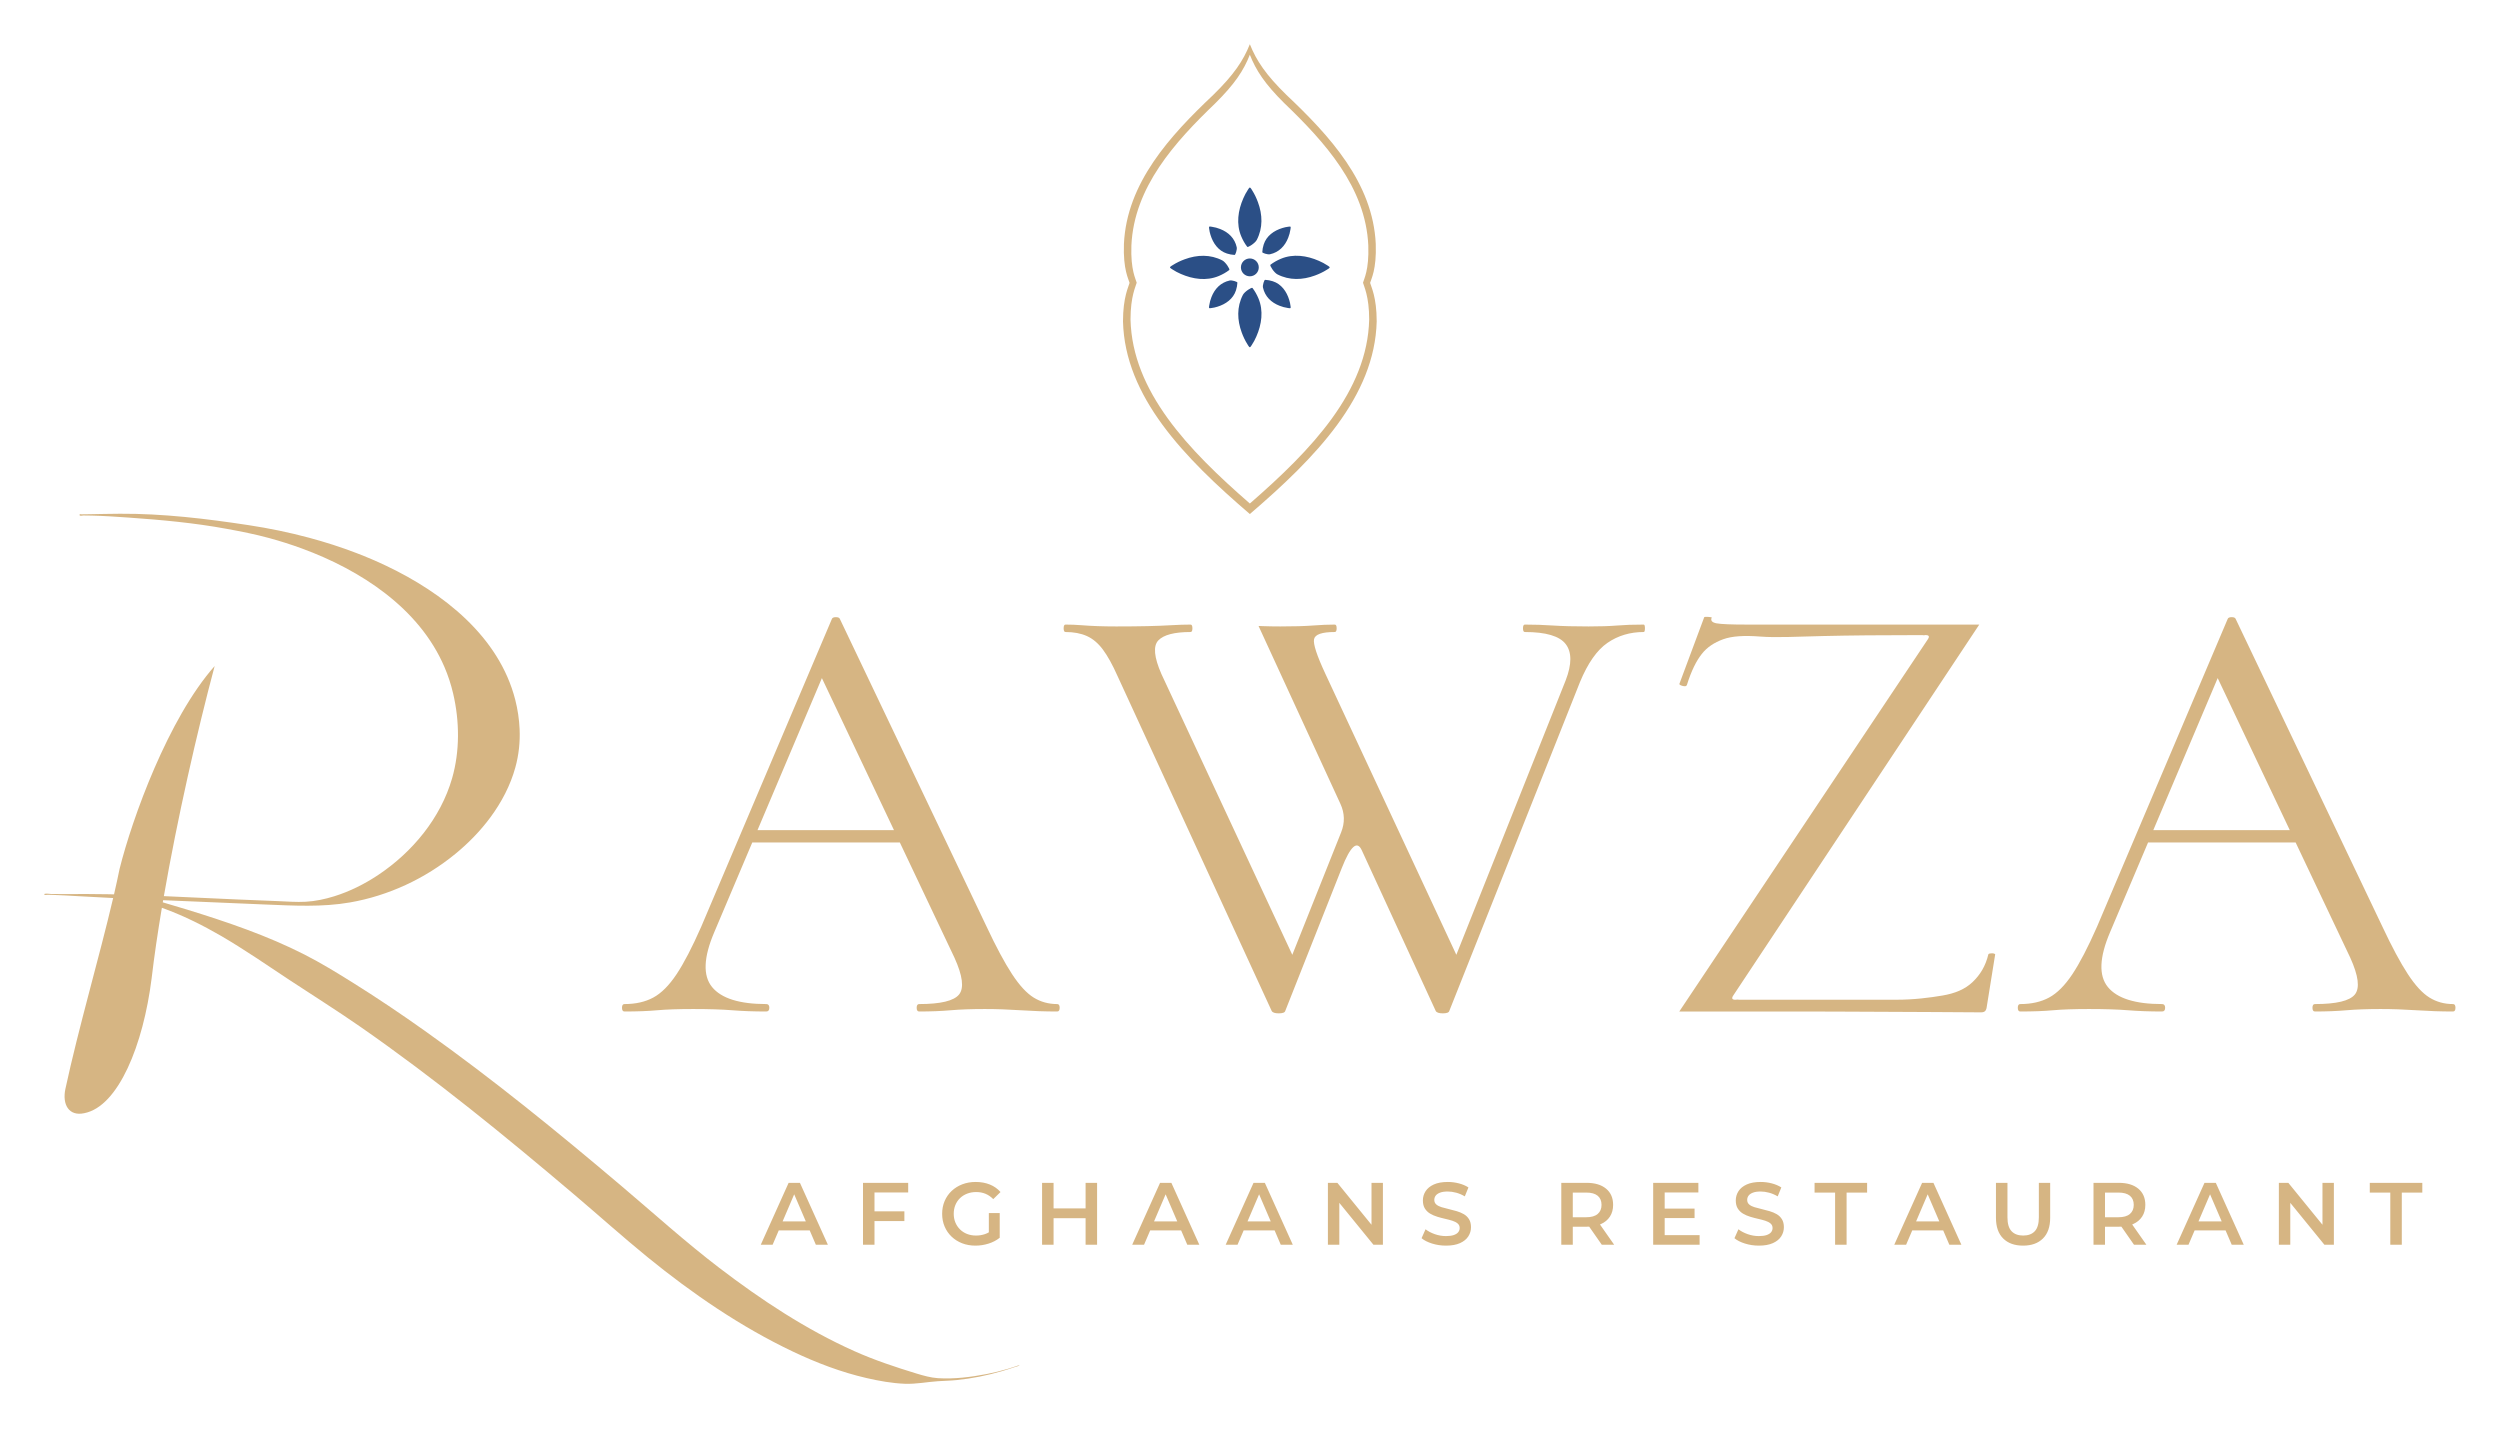
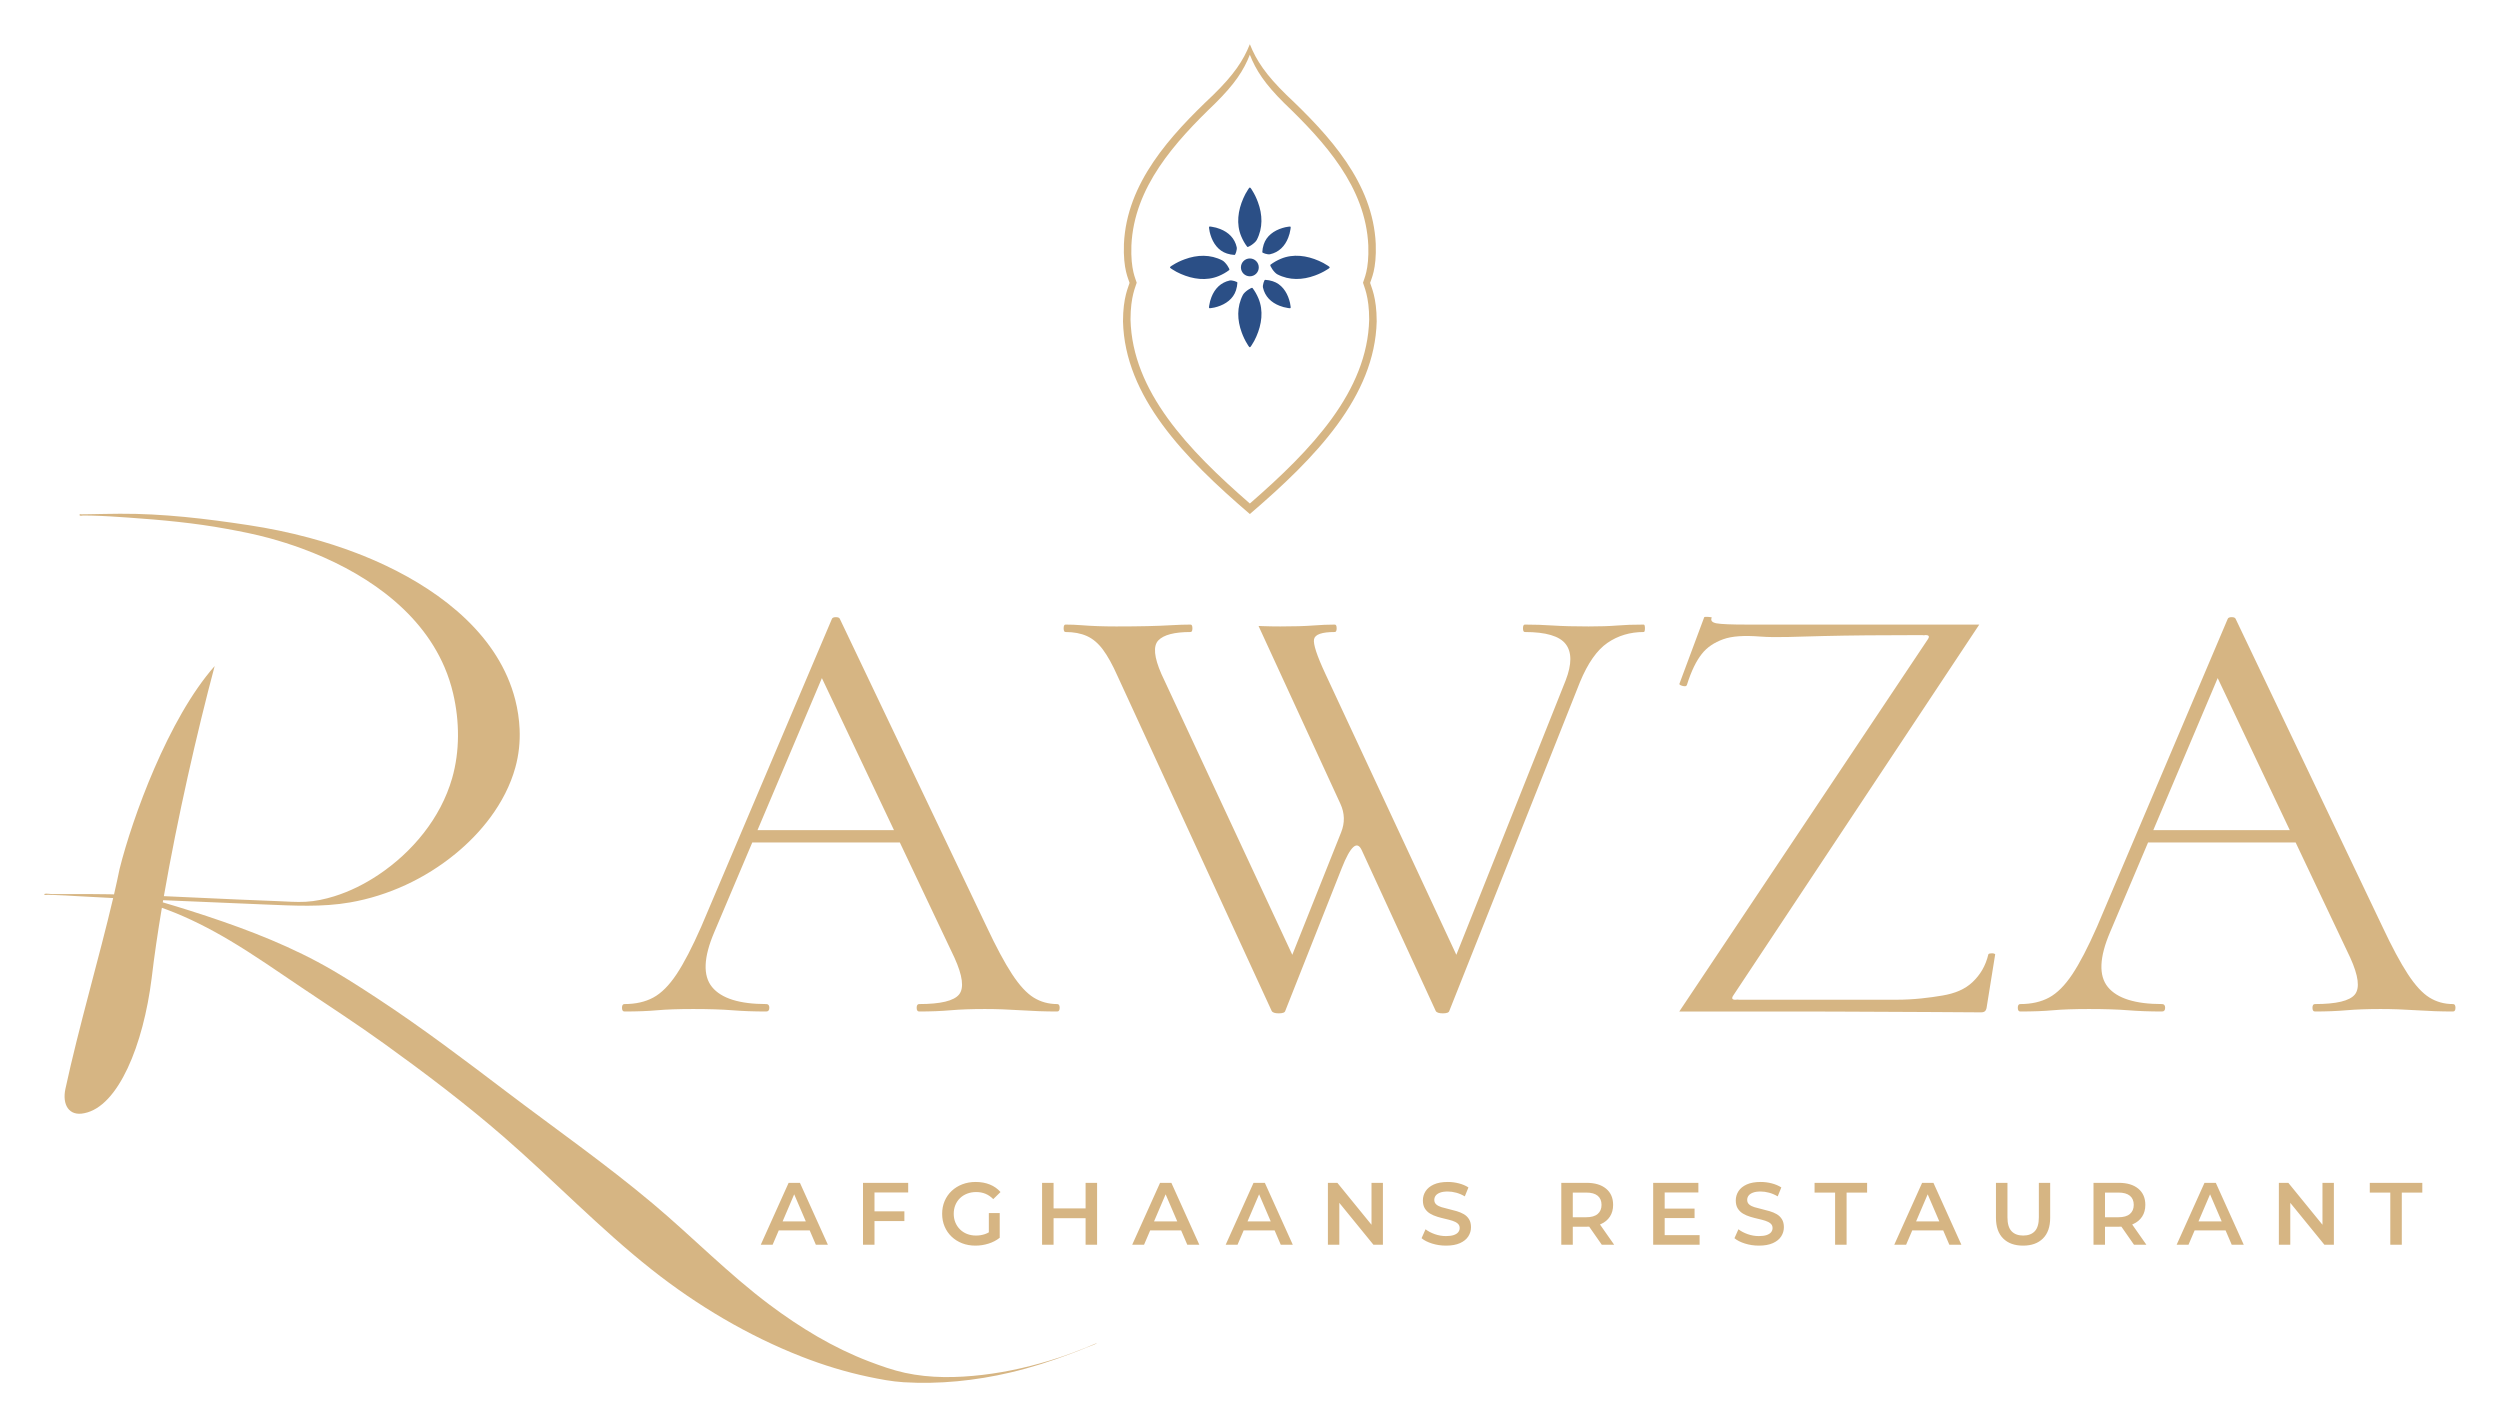
- <svg xmlns="http://www.w3.org/2000/svg" version="1.1" viewBox="0 0 4523 2584" width="1130.75px" height="646px">
+ <svg xmlns="http://www.w3.org/2000/svg" version="1.1" viewBox="0 0 4523 2582" width="1130.75px" height="645.5px">
  <g id="SYMBOL">
    <path id="FRAME" fill="#D6B583" fill-rule="nonzero" d="M2261.22,80c11.9,29.75 28.9,55.25 66.3,91.8c78.2,73.95 156.4,158.95 161.5,269.45c1.7,46.75 -8.5,63.75 -10.2,70.55c1.7,6.8 11.9,25.5 11.9,69.7c-3.4,136 -110.5,246.5 -229.5,348.5c-119,-102 -226.1,-212.5 -229.5,-348.5c0,-44.2 10.2,-62.9 11.9,-69.7c-1.7,-6.8 -11.9,-23.8 -10.2,-70.55c5.1,-110.5 83.3,-195.5 161.5,-269.45c37.4,-36.55 54.4,-62.05 66.3,-91.8zM2323.59,186.73c-35.18,-34.91 -51.18,-59.27 -62.37,-87.69c-11.19,28.42 -27.19,52.77 -62.37,87.69c-73.57,70.64 -147.13,151.83 -151.93,257.38c-1.6,44.66 8,60.89 9.6,67.39c-1.6,6.5 -11.19,24.36 -11.19,66.58c3.2,129.91 103.95,235.46 215.9,332.89c111.95,-97.43 212.7,-202.98 215.9,-332.89c0,-42.22 -9.6,-60.08 -11.19,-66.58c1.6,-6.5 11.19,-22.73 9.6,-67.39c-4.8,-105.55 -78.36,-186.74 -151.93,-257.38z" />
    <path id="ROSETTE" fill="#2B4F86" fill-rule="nonzero" d="M2256.51,446.58c-4.41,-5.74 -8.01,-12.2 -10.82,-18.87c-9.47,-22.45 -5.88,-47.13 3.73,-68.94c2.34,-5.3 4.98,-10.56 8.25,-15.36c0.56,-0.82 2.45,-4.17 3.55,-4.17c1.4,0 3.79,4.5 4.47,5.56c4.17,6.55 7.48,13.71 10.17,20.98c8.37,22.64 9.19,46.45 -2.07,68.23c-3.08,5.95 -16.02,14.21 -17.28,12.56zM2283.73,456.18c0.21,-4.69 1.13,-9.4 2.56,-13.87c5.02,-15.64 18.6,-25.15 33.81,-29.79c3.55,-1.08 7.2,-1.97 10.89,-2.36c0.76,-0.08 3.21,-0.56 3.79,0.02c0.75,0.75 0.02,3.96 -0.11,4.91c-0.7,5.11 -2.15,10.15 -4.02,14.95c-5.92,15.19 -16.79,26.41 -32.99,29.97c-4.21,0.93 -14.01,-2.3 -13.94,-3.84zM2298.39,479.04c5.74,-4.41 12.2,-8.01 18.87,-10.82c22.45,-9.47 47.13,-5.88 68.94,3.73c5.3,2.34 10.56,4.98 15.36,8.25c0.82,0.56 4.17,2.45 4.17,3.55c0,1.4 -4.5,3.79 -5.56,4.47c-6.55,4.17 -13.71,7.48 -20.98,10.17c-22.64,8.37 -46.45,9.19 -68.23,-2.07c-5.95,-3.08 -14.21,-16.02 -12.56,-17.28zM2288.79,506.26c4.69,0.21 9.4,1.13 13.87,2.56c15.64,5.02 25.15,18.6 29.79,33.81c1.08,3.55 1.97,7.2 2.36,10.89c0.08,0.76 0.56,3.21 -0.02,3.79c-0.75,0.75 -3.96,0.02 -4.91,-0.11c-5.11,-0.7 -10.15,-2.15 -14.95,-4.02c-15.19,-5.92 -26.41,-16.79 -29.97,-32.99c-0.93,-4.21 2.3,-14.01 3.84,-13.94zM2265.93,520.92c4.41,5.74 8.01,12.2 10.82,18.87c9.47,22.45 5.88,47.13 -3.73,68.94c-2.34,5.3 -4.98,10.56 -8.25,15.36c-0.56,0.82 -2.45,4.17 -3.55,4.17c-1.4,0 -3.79,-4.5 -4.47,-5.56c-4.17,-6.55 -7.48,-13.71 -10.17,-20.98c-8.37,-22.64 -9.19,-46.45 2.07,-68.23c3.08,-5.95 16.02,-14.21 17.28,-12.56zM2238.71,511.32c-0.21,4.69 -1.13,9.4 -2.56,13.87c-5.02,15.64 -18.6,25.15 -33.81,29.79c-3.55,1.08 -7.2,1.97 -10.89,2.36c-0.76,0.08 -3.21,0.56 -3.79,-0.02c-0.75,-0.75 -0.02,-3.96 0.11,-4.91c0.7,-5.11 2.15,-10.15 4.02,-14.95c5.92,-15.19 16.79,-26.41 32.99,-29.97c4.21,-0.93 14.01,2.3 13.94,3.84zM2224.06,488.46c-5.74,4.41 -12.2,8.01 -18.87,10.82c-22.45,9.47 -47.13,5.88 -68.94,-3.73c-5.3,-2.34 -10.56,-4.98 -15.36,-8.25c-0.82,-0.56 -4.17,-2.45 -4.17,-3.55c0,-1.4 4.5,-3.79 5.56,-4.47c6.55,-4.17 13.71,-7.48 20.98,-10.17c22.64,-8.37 46.45,-9.19 68.23,2.07c5.95,3.08 14.21,16.02 12.56,17.28zM2233.65,461.24c-4.69,-0.21 -9.4,-1.13 -13.87,-2.56c-15.64,-5.02 -25.15,-18.6 -29.79,-33.81c-1.08,-3.55 -1.97,-7.2 -2.36,-10.89c-0.08,-0.76 -0.56,-3.21 0.02,-3.79c0.75,-0.75 3.96,-0.02 4.91,0.11c5.11,0.7 10.15,2.15 14.95,4.02c15.19,5.92 26.41,16.79 29.97,32.99c0.93,4.21 -2.3,14.01 -3.84,13.94zM2245.07,483.75c0,-8.92 7.23,-16.15 16.15,-16.15c8.92,0 16.15,7.23 16.15,16.15c0,8.92 -7.23,16.15 -16.15,16.15c-8.92,0 -16.15,-7.23 -16.15,-16.15z" />
  </g>
  <g id="WORDMARK">
-     <path id="LETTER_R" fill="#D6B583" fill-rule="nonzero" d="M150.63,932.61c-2.1,0 -4.55,1.17 -6.3,0.02c-0.58,-0.39 -0.58,-1.71 0,-2.1c0.87,-0.59 2.1,-0.02 3.15,-0.03c4.21,-0.04 8.41,-0.1 12.62,-0.16c18.95,-0.29 37.89,-0.78 56.84,-0.88c78.2,-0.42 155.82,8.92 232.98,20.66c36.78,5.6 73.29,13.09 109.23,22.74c29.02,7.79 57.67,16.97 85.72,27.72c18.25,6.99 36.24,14.65 53.88,23.05c102.49,48.75 204.21,127.56 233.49,242.6c4.38,17.2 7,34.86 7.82,52.59c1.08,23.5 -1.42,46.89 -7.67,69.58c-9,32.67 -25.04,63.11 -45.12,90.3c-18.27,24.73 -39.94,46.91 -63.73,66.36c-54.54,44.61 -120.62,75.44 -190.08,87.59c-50.7,8.87 -101.94,5.85 -153.07,3.8c-60.92,-2.44 -121.82,-5.17 -182.74,-7.72c-0.82,-0.03 -1.64,-0.07 -2.47,-0.1c-0.22,1.3 -0.45,2.6 -0.67,3.89c14.78,4.31 29.53,8.68 44.24,13.22c72.28,22.31 144.65,46.88 212.19,81.28c29.56,15.05 57.92,32.44 86.04,49.98c44.73,27.91 88.46,57.38 131.45,87.89c123.32,87.52 240.65,183.23 356,280.91c58.74,49.74 115.82,101.38 177.03,148.11c76.01,58.03 156.78,111.45 244.29,150.58c36.53,16.34 74.25,28.84 112.47,40.53c12.34,3.77 25.86,7.55 38.79,8.38c29.05,1.86 59.68,-1.98 88.15,-7.5c13.04,-2.52 25.95,-5.7 38.67,-9.51c4.9,-1.47 9.76,-3.03 14.6,-4.69c0.97,-0.33 1.93,-0.67 2.9,-1.01c0.98,-0.35 3.99,-0.92 3.11,-0.36c-2.32,1.47 -6.09,2.16 -8.69,3.05c-7.75,2.65 -15.56,5.12 -23.42,7.4c-26.6,7.72 -53.86,13.23 -81.43,16.03c-11.29,1.15 -22.57,1.31 -33.88,2.07c-20.18,1.35 -39.65,5.45 -60.04,4.64c-23.15,-0.92 -46.41,-5.09 -68.95,-10.28c-46.26,-10.65 -90.9,-27.69 -133.72,-48.04c-93.92,-44.63 -181.73,-104.79 -262.26,-170.33c-45.21,-36.8 -88.65,-75.88 -133.11,-113.59c-124.7,-105.75 -251.62,-209.41 -385.88,-302.87c-42.32,-29.46 -85.94,-56.79 -128.97,-85.17c-41.46,-27.35 -82.27,-55.77 -125.28,-80.67c-31.7,-18.35 -64.57,-34.74 -98.89,-47.6c-2.35,-0.88 -4.71,-1.74 -7.08,-2.58c-7.5,44.75 -13.83,87.82 -18.51,127.6c-15,120 -60,232 -122,244c-28,6 -40,-16 -34,-44c23.97,-111.31 61.14,-237.28 86.4,-345.27c-21.52,-1.01 -43.04,-2.13 -64.56,-3.43c-13.64,-0.83 -27.29,-1.59 -40.94,-2.09c-4.2,-0.15 -8.4,-0.28 -12.61,-0.38c-2.1,-0.05 -4.4,0.76 -6.3,-0.13c-0.42,-0.2 -0.4,-1.22 0.03,-1.4c2.87,-1.22 9.44,0.13 12.61,0.15c8.41,0.07 16.82,0.09 25.24,0.09c26.3,-0.02 52.59,-0.27 78.89,0.33c3.07,0.07 6.13,0.14 9.2,0.22c3.65,-15.8 7.03,-31.2 10.06,-46.09c23,-92 88,-272 172,-367c-32.09,120.35 -67.38,275.28 -91.89,416.29c44.61,1.93 89.22,4.2 133.81,6.08c24.15,1.02 48.3,2.02 72.46,2.95c16.66,0.64 33.53,2.07 50.19,1.15c17.57,-0.96 35,-4.69 51.77,-9.91c28.28,-8.81 55.06,-22.25 79.67,-38.66c61.72,-41.16 112.87,-102.81 133.58,-174.79c14.18,-49.3 13.55,-103.42 1.93,-153.18c-3.84,-16.47 -9.1,-32.61 -15.77,-48.16c-45.97,-107.1 -152.08,-175.51 -257.76,-214.37c-19.52,-7.18 -39.37,-13.47 -59.43,-18.95c-25.28,-6.91 -50.8,-11.88 -76.55,-16.62c-58.97,-10.87 -118.12,-16.24 -177.87,-20.43c-22,-1.54 -44.02,-3.04 -66.07,-3.57c-5.25,-0.13 -10.51,-0.2 -15.76,-0.22z" />
+     <path id="LETTER_R" fill="#D6B583" fill-rule="nonzero" d="M150.63,932.61c-2.1,0 -4.55,1.17 -6.3,0.02c-0.58,-0.39 -0.58,-1.71 0,-2.1c0.87,-0.59 2.1,-0.02 3.15,-0.03c4.21,-0.04 8.41,-0.1 12.62,-0.16c18.95,-0.29 37.89,-0.78 56.84,-0.88c78.2,-0.42 155.82,8.92 232.98,20.66c36.78,5.6 73.29,13.09 109.23,22.74c29.02,7.79 57.67,16.97 85.72,27.72c18.25,6.99 36.24,14.65 53.88,23.05c102.49,48.75 204.21,127.56 233.49,242.6c4.38,17.2 7,34.86 7.82,52.59c1.08,23.5 -1.42,46.89 -7.67,69.58c-9,32.67 -25.04,63.11 -45.12,90.3c-18.27,24.73 -39.94,46.91 -63.73,66.36c-54.54,44.61 -120.62,75.44 -190.08,87.59c-50.7,8.87 -101.94,5.85 -153.07,3.8c-60.92,-2.44 -121.82,-5.17 -182.74,-7.72c-0.82,-0.03 -1.64,-0.07 -2.47,-0.1c-0.22,1.31 -0.45,2.61 -0.67,3.91c16.59,4.89 33.13,9.91 49.61,15.15c78.87,25.12 157.56,53.61 230.7,92.7c37.46,20.02 73.34,43.18 108.82,66.49c80.2,52.68 156.49,110.49 232.9,168.44c88.51,67.13 179.68,130.87 264.76,202.41c71.46,60.08 136.56,127.12 211.47,183.15c55.23,41.31 114.78,77.54 179.4,102.18c21.05,8.02 43,15.85 65.04,20.65c46.07,10.03 93.91,9.19 140.5,3.72c47.11,-5.53 93.52,-16.49 138.52,-31.41c15.74,-5.22 31.27,-10.98 46.63,-17.21c5.12,-2.08 10.22,-4.2 15.31,-6.36c1.02,-0.43 2.03,-0.87 3.05,-1.3c1.02,-0.44 4.16,-1.5 3.2,-0.94c-4.64,2.7 -10.3,4.41 -15.27,6.46c-10.22,4.22 -20.52,8.22 -30.85,12.15c-36.19,13.78 -73.16,25.57 -110.87,34.43c-62.6,14.71 -128.4,21.44 -192.7,17.48c-21.38,-1.32 -42.83,-5.47 -63.75,-9.88c-41.15,-8.68 -81.47,-21.07 -120.62,-36.38c-96.96,-37.91 -189.22,-92.69 -270.84,-157.19c-94.37,-74.57 -177.74,-161.95 -268.47,-240.71c-68.68,-59.62 -141.56,-114.75 -215.32,-167.9c-48.79,-35.16 -99.09,-67.86 -149.02,-101.34c-43.65,-29.27 -86.65,-59.58 -131.88,-86.4c-35.92,-21.29 -73.24,-40.32 -112.36,-55.03c-3.19,-1.2 -6.4,-2.37 -9.62,-3.5c-7.51,44.76 -13.83,87.84 -18.51,127.63c-15,120 -60,232 -122,244c-28,6 -40,-16 -34,-44c23.97,-111.31 61.14,-237.28 86.4,-345.27c-21.52,-1.01 -43.04,-2.13 -64.56,-3.43c-13.64,-0.83 -27.29,-1.59 -40.94,-2.09c-4.2,-0.15 -8.4,-0.28 -12.61,-0.38c-2.1,-0.05 -4.4,0.76 -6.3,-0.13c-0.42,-0.2 -0.4,-1.22 0.03,-1.4c2.87,-1.22 9.44,0.13 12.61,0.15c8.41,0.07 16.82,0.09 25.24,0.09c26.3,-0.02 52.59,-0.27 78.89,0.33c3.07,0.07 6.13,0.14 9.2,0.22c3.65,-15.8 7.03,-31.2 10.06,-46.09c23,-92 88,-272 172,-367c-32.09,120.35 -67.38,275.28 -91.89,416.29c44.61,1.93 89.22,4.2 133.81,6.08c24.15,1.02 48.3,2.02 72.46,2.95c16.66,0.64 33.53,2.07 50.19,1.15c17.57,-0.96 35,-4.69 51.77,-9.91c28.28,-8.81 55.06,-22.25 79.67,-38.66c61.72,-41.16 112.87,-102.81 133.58,-174.79c14.18,-49.3 13.55,-103.42 1.93,-153.18c-3.84,-16.47 -9.1,-32.61 -15.77,-48.16c-45.97,-107.1 -152.08,-175.51 -257.76,-214.37c-19.52,-7.18 -39.37,-13.47 -59.43,-18.95c-25.28,-6.91 -50.8,-11.88 -76.55,-16.62c-58.97,-10.87 -118.12,-16.24 -177.87,-20.43c-22,-1.54 -44.02,-3.04 -66.07,-3.57c-5.25,-0.13 -10.51,-0.2 -15.76,-0.22z" />
    <path id="LETTER_A_1" fill="#D6B583" fill-rule="nonzero" d="M1627.99,1524.24h-267l-68.79,162.4c-19.41,45.55 -20.72,78.59 -3.92,99.12c16.8,20.53 49.47,30.8 98,30.8c3.73,0 5.6,2.24 5.6,6.72c0,4.48 -1.87,6.72 -5.6,6.72c-22.4,0 -42.93,-0.75 -61.6,-2.24c-18.67,-1.49 -42.19,-2.24 -70.56,-2.24c-26.88,0 -48.53,0.75 -64.96,2.24c-16.43,1.49 -36.21,2.24 -59.36,2.24c-2.99,0 -4.48,-2.24 -4.48,-6.72c0,-4.48 1.49,-6.72 4.48,-6.72c20.16,0 37.52,-3.92 52.08,-11.76c14.56,-7.84 28.56,-21.84 42,-42c13.44,-20.16 28.37,-48.91 44.8,-86.24l236.32,-556.64c0.75,-2.24 3.17,-3.36 7.28,-3.36c4.11,0 6.53,1.12 7.28,3.36l265.44,556.64c17.17,36.59 32.48,65.15 45.92,85.68c13.44,20.53 26.51,34.72 39.2,42.56c12.69,7.84 26.88,11.76 42.56,11.76c2.99,0 4.48,2.24 4.48,6.72c0,4.48 -1.49,6.72 -4.48,6.72c-21.65,0 -43.68,-0.75 -66.08,-2.24c-22.4,-1.49 -44.05,-2.24 -64.96,-2.24c-23.89,0 -44.43,0.75 -61.6,2.24c-17.17,1.49 -36.21,2.24 -57.12,2.24c-2.99,0 -4.48,-2.24 -4.48,-6.72c0,-4.48 1.49,-6.72 4.48,-6.72c38.83,0 62.91,-5.79 72.24,-17.36c9.33,-11.57 6.53,-33.79 -8.4,-66.64zM1370.48,1501.84h246.89l-130.4,-275.02z" />
    <path id="LETTER_W" fill="#D6B583" fill-rule="nonzero" d="M2427.58,1570.43l-102.27,258.45c-0.75,2.99 -4.67,4.48 -11.76,4.48c-7.09,0 -11.39,-1.49 -12.88,-4.48l-278.88,-605.92c-8.96,-20.16 -17.73,-36.03 -26.32,-47.6c-8.59,-11.57 -18.29,-19.79 -29.12,-24.64c-10.83,-4.85 -23.71,-7.28 -38.64,-7.28c-2.24,0 -3.36,-2.24 -3.36,-6.72c0,-4.48 1.12,-6.72 3.36,-6.72c9.71,0 19.23,0.37 28.56,1.12c9.33,0.75 19.23,1.31 29.68,1.68c10.45,0.37 21.65,0.56 33.6,0.56c21.65,0 40.51,-0.19 56.56,-0.56c16.05,-0.37 30.43,-0.93 43.12,-1.68c12.69,-0.75 24.27,-1.12 34.72,-1.12c2.24,0 3.36,2.24 3.36,6.72c0,4.48 -1.12,6.72 -3.36,6.72c-29.12,0 -48.53,5.04 -58.24,15.12c-9.71,10.08 -7.84,30.43 5.6,61.04l236.71,507.84l88.4,-221.67c6.91,-17.34 6.47,-34.49 -1.34,-51.44l-106.49,-231.36c-1.14,-2.55 -2.29,-5.04 -3.43,-7.46l-38.21,-83.02c2.47,0.12 4.96,0.22 7.48,0.31c10.08,0.37 20.72,0.56 31.92,0.56c24.64,0 44.24,-0.56 58.8,-1.68c14.56,-1.12 27.81,-1.68 39.76,-1.68c2.24,0 3.36,2.24 3.36,6.72c0,4.48 -1.12,6.72 -3.36,6.72c-23.15,0 -35.65,4.29 -37.52,12.88c-1.87,8.59 5.04,29.68 20.72,63.28l236.69,507.81l197.87,-496.61c11.2,-29.12 11.2,-50.96 0,-65.52c-11.2,-14.56 -35.84,-21.84 -73.92,-21.84c-2.24,0 -3.36,-2.24 -3.36,-6.72c0,-4.48 1.12,-6.72 3.36,-6.72c17.17,0 34.16,0.56 50.96,1.68c16.8,1.12 38.27,1.68 64.4,1.68c20.91,0 38.08,-0.56 51.52,-1.68c13.44,-1.12 29.49,-1.68 48.16,-1.68c1.49,0 2.24,2.24 2.24,6.72c0,4.48 -0.75,6.72 -2.24,6.72c-24.64,0 -46.48,6.53 -65.52,19.6c-19.04,13.07 -35.65,36.77 -49.84,71.12l-236.32,594.72c-0.75,2.99 -4.67,4.48 -11.76,4.48c-7.09,0 -11.39,-1.49 -12.88,-4.48l-133.8,-290.71c-8.36,-18.17 -20.39,-7.42 -36.09,32.26z" />
    <path id="LETTER_Z" fill="#D6B583" fill-rule="nonzero" d="M3481.6,1149.48c-1.5,-0.3 -3.6,-0.44 -6.29,-0.44c-70.93,0 -129.92,0.56 -176.96,1.68c-47.04,1.12 -84.93,3.19 -113.68,0.95c-28.75,-2.24 -51.15,-0.95 -67.2,4.91c-16.05,5.86 -28.93,14.24 -38.64,26.6c-9.71,12.36 -18.67,29.85 -26.88,56c-0.75,2.38 -3.36,2.99 -7.84,1.79c-3.84,-1.03 -5.76,-2.19 -5.76,-3.49c0,-0.22 0.05,-0.44 0.16,-0.66l44.8,-120.25c0.75,-0.6 3.36,-0.75 7.84,-0.45c4.48,0.3 6.35,0.75 5.6,1.34c-2.24,5.38 0.75,8.81 8.96,10.3c8.21,1.49 26.51,2.24 54.88,2.24c44.8,0 99.68,0 164.64,0c47.63,0 104.09,0 169.38,0h86.28l-445.21,671.26c-3.32,5 -1.97,7.5 4.03,7.5h2l0.32,-0.48c1.5,0.29 3.58,0.44 6.25,0.44c61.23,0 116.11,0 164.64,0c48.53,0 87.73,0 117.6,0c32.85,0 60.67,-3.74 83.44,-7.54c22.77,-3.8 41.07,-11.29 54.88,-24.49c13.81,-13.2 23.33,-28.62 28.56,-50.32c0.75,-1.08 2.99,-1.68 6.72,-1.68c3.73,0 5.6,1.68 5.6,1.68l-15.68,97.54c0,0 -0.75,3.17 -2.24,4.95c-1.49,1.78 -4.11,2.67 -7.84,2.67c-55.25,-0.51 -113.68,-0.59 -175.28,-0.96c-61.6,-0.37 -123.2,-0.56 -184.8,-0.56c-32.88,0 -64.97,0 -96.26,0h-89.26v-0.29l449.58,-673.23c3.33,-4.99 2,-7.48 -4,-7.48h-2.01z" />
    <path id="LETTER_A_2" fill="#D6B583" fill-rule="nonzero" d="M4153.27,1524.24h-267l-68.79,162.4c-19.41,45.55 -20.72,78.59 -3.92,99.12c16.8,20.53 49.47,30.8 98,30.8c3.73,0 5.6,2.24 5.6,6.72c0,4.48 -1.87,6.72 -5.6,6.72c-22.4,0 -42.93,-0.75 -61.6,-2.24c-18.67,-1.49 -42.19,-2.24 -70.56,-2.24c-26.88,0 -48.53,0.75 -64.96,2.24c-16.43,1.49 -36.21,2.24 -59.36,2.24c-2.99,0 -4.48,-2.24 -4.48,-6.72c0,-4.48 1.49,-6.72 4.48,-6.72c20.16,0 37.52,-3.92 52.08,-11.76c14.56,-7.84 28.56,-21.84 42,-42c13.44,-20.16 28.37,-48.91 44.8,-86.24l236.32,-556.64c0.75,-2.24 3.17,-3.36 7.28,-3.36c4.11,0 6.53,1.12 7.28,3.36l265.44,556.64c17.17,36.59 32.48,65.15 45.92,85.68c13.44,20.53 26.51,34.72 39.2,42.56c12.69,7.84 26.88,11.76 42.56,11.76c2.99,0 4.48,2.24 4.48,6.72c0,4.48 -1.49,6.72 -4.48,6.72c-21.65,0 -43.68,-0.75 -66.08,-2.24c-22.4,-1.49 -44.05,-2.24 -64.96,-2.24c-23.89,0 -44.43,0.75 -61.6,2.24c-17.17,1.49 -36.21,2.24 -57.12,2.24c-2.99,0 -4.48,-2.24 -4.48,-6.72c0,-4.48 1.49,-6.72 4.48,-6.72c38.83,0 62.91,-5.79 72.24,-17.36c9.33,-11.57 6.53,-33.79 -8.4,-66.64zM3895.76,1501.84h246.89l-130.4,-275.02z" />
  </g>
  <g id="DESCRIPTOR">
    <path id="DESCRIPTOR" fill="#D6B583" fill-rule="nonzero" d="M1397.81,2252h-21.44l50.4,-112h20.48l50.56,112h-21.76l-11.13,-25.92h-56.02zM1457.9,2209.76l-21.05,-49.02l-20.97,49.02zM1582.13,2252h-20.8v-112h81.76v17.44h-60.96v34.08h54.08v17.6h-54.08zM1764.85,2253.6c-8.75,0 -16.77,-1.41 -24.08,-4.24c-7.31,-2.83 -13.68,-6.83 -19.12,-12c-5.44,-5.17 -9.65,-11.28 -12.64,-18.32c-2.99,-7.04 -4.48,-14.72 -4.48,-23.04c0,-8.32 1.49,-16 4.48,-23.04c2.99,-7.04 7.23,-13.15 12.72,-18.32c5.49,-5.17 11.92,-9.17 19.28,-12c7.36,-2.83 15.41,-4.24 24.16,-4.24c9.49,0 18.05,1.55 25.68,4.64c7.63,3.09 14.05,7.63 19.28,13.6l-13.12,12.8c-4.37,-4.37 -9.09,-7.6 -14.16,-9.68c-5.07,-2.08 -10.64,-3.12 -16.72,-3.12c-5.87,0 -11.31,0.96 -16.32,2.88c-5.01,1.92 -9.33,4.64 -12.96,8.16c-3.63,3.52 -6.43,7.68 -8.4,12.48c-1.97,4.8 -2.96,10.08 -2.96,15.84c0,5.65 0.99,10.88 2.96,15.68c1.97,4.8 4.77,8.99 8.4,12.56c3.63,3.57 7.89,6.32 12.8,8.24c4.91,1.92 10.35,2.88 16.32,2.88c5.55,0 10.91,-0.88 16.08,-2.64c2.37,-0.81 4.69,-1.86 6.96,-3.18v-34.82h19.68v44.64c-5.87,4.69 -12.67,8.24 -20.4,10.64c-7.73,2.4 -15.55,3.6 -23.44,3.6zM1984.85,2252h-20.8v-48h-57.92v48h-20.8v-112h20.8v46.24h57.92v-46.24h20.8zM2069.81,2252h-21.44l50.4,-112h20.48l50.56,112h-21.76l-11.13,-25.92h-56.02zM2129.9,2209.76l-21.05,-49.02l-20.97,49.02zM2238.93,2252h-21.44l50.4,-112h20.48l50.56,112h-21.76l-11.13,-25.92h-56.02zM2299.02,2209.76l-21.05,-49.02l-20.97,49.02zM2423.09,2252h-20.64v-112h17.12l61.76,75.83v-75.83h20.64v112h-17.12l-61.76,-75.83zM2616.05,2253.6c-8.75,0 -17.12,-1.25 -25.12,-3.76c-8,-2.51 -14.35,-5.73 -19.04,-9.68l7.2,-16.16c4.48,3.52 10.03,6.45 16.64,8.8c6.61,2.35 13.39,3.52 20.32,3.52c5.87,0 10.61,-0.64 14.24,-1.92c3.63,-1.28 6.29,-3.01 8,-5.2c1.71,-2.19 2.56,-4.67 2.56,-7.44c0,-3.41 -1.23,-6.16 -3.68,-8.24c-2.45,-2.08 -5.63,-3.73 -9.52,-4.96c-3.89,-1.23 -8.21,-2.37 -12.96,-3.44c-4.75,-1.07 -9.49,-2.32 -14.24,-3.76c-4.75,-1.44 -9.07,-3.31 -12.96,-5.6c-3.89,-2.29 -7.07,-5.36 -9.52,-9.2c-2.45,-3.84 -3.68,-8.75 -3.68,-14.72c0,-6.08 1.63,-11.65 4.88,-16.72c3.25,-5.07 8.21,-9.12 14.88,-12.16c6.67,-3.04 15.12,-4.56 25.36,-4.56c6.72,0 13.39,0.85 20,2.56c6.61,1.71 12.37,4.16 17.28,7.36l-6.56,16.16c-5.01,-2.99 -10.19,-5.2 -15.52,-6.64c-5.33,-1.44 -10.45,-2.16 -15.36,-2.16c-5.76,0 -10.43,0.69 -14,2.08c-3.57,1.39 -6.19,3.2 -7.84,5.44c-1.65,2.24 -2.48,4.8 -2.48,7.68c0,3.41 1.2,6.16 3.6,8.24c2.4,2.08 5.55,3.71 9.44,4.88c3.89,1.17 8.24,2.32 13.04,3.44c4.8,1.12 9.57,2.37 14.32,3.76c4.75,1.39 9.07,3.2 12.96,5.44c3.89,2.24 7.04,5.28 9.44,9.12c2.4,3.84 3.6,8.69 3.6,14.56c0,5.97 -1.63,11.49 -4.88,16.56c-3.25,5.07 -8.24,9.12 -14.96,12.16c-6.72,3.04 -15.2,4.56 -25.44,4.56zM2845.49,2252h-20.8v-112h45.92c14.93,0 26.64,3.52 35.12,10.56c8.48,7.04 12.72,16.8 12.72,29.28c0,8.21 -1.92,15.28 -5.76,21.2c-3.84,5.92 -9.31,10.45 -16.4,13.6c-0.53,0.24 -1.07,0.46 -1.62,0.68l25.7,36.68h-22.4l-22.82,-32.75c-1.43,0.07 -2.89,0.11 -4.38,0.11h-25.28zM2845.49,2157.6v44.64h24.32c9.17,0 16.08,-1.97 20.72,-5.92c4.64,-3.95 6.96,-9.44 6.96,-16.48c0,-7.15 -2.32,-12.64 -6.96,-16.48c-4.64,-3.84 -11.55,-5.76 -20.72,-5.76zM3074.93,2252h-84v-112h81.76v17.44h-60.96v29.12h54.08v17.12h-54.08v30.88h63.2zM3182.13,2253.6c-8.75,0 -17.12,-1.25 -25.12,-3.76c-8,-2.51 -14.35,-5.73 -19.04,-9.68l7.2,-16.16c4.48,3.52 10.03,6.45 16.64,8.8c6.61,2.35 13.39,3.52 20.32,3.52c5.87,0 10.61,-0.64 14.24,-1.92c3.63,-1.28 6.29,-3.01 8,-5.2c1.71,-2.19 2.56,-4.67 2.56,-7.44c0,-3.41 -1.23,-6.16 -3.68,-8.24c-2.45,-2.08 -5.63,-3.73 -9.52,-4.96c-3.89,-1.23 -8.21,-2.37 -12.96,-3.44c-4.75,-1.07 -9.49,-2.32 -14.24,-3.76c-4.75,-1.44 -9.07,-3.31 -12.96,-5.6c-3.89,-2.29 -7.07,-5.36 -9.52,-9.2c-2.45,-3.84 -3.68,-8.75 -3.68,-14.72c0,-6.08 1.63,-11.65 4.88,-16.72c3.25,-5.07 8.21,-9.12 14.88,-12.16c6.67,-3.04 15.12,-4.56 25.36,-4.56c6.72,0 13.39,0.85 20,2.56c6.61,1.71 12.37,4.16 17.28,7.36l-6.56,16.16c-5.01,-2.99 -10.19,-5.2 -15.52,-6.64c-5.33,-1.44 -10.45,-2.16 -15.36,-2.16c-5.76,0 -10.43,0.69 -14,2.08c-3.57,1.39 -6.19,3.2 -7.84,5.44c-1.65,2.24 -2.48,4.8 -2.48,7.68c0,3.41 1.2,6.16 3.6,8.24c2.4,2.08 5.55,3.71 9.44,4.88c3.89,1.17 8.24,2.32 13.04,3.44c4.8,1.12 9.57,2.37 14.32,3.76c4.75,1.39 9.07,3.2 12.96,5.44c3.89,2.24 7.04,5.28 9.44,9.12c2.4,3.84 3.6,8.69 3.6,14.56c0,5.97 -1.63,11.49 -4.88,16.56c-3.25,5.07 -8.24,9.12 -14.96,12.16c-6.72,3.04 -15.2,4.56 -25.44,4.56zM3340.85,2252h-20.8v-94.4h-37.12v-17.6h95.04v17.6h-37.12zM3448.53,2252h-21.44l50.4,-112h20.48l50.56,112h-21.76l-11.13,-25.92h-56.02zM3508.62,2209.76l-21.05,-49.02l-20.97,49.02zM3660.21,2253.6c-15.36,0 -27.39,-4.32 -36.08,-12.96c-8.69,-8.64 -13.04,-21.12 -13.04,-37.44v-63.2h20.8v62.4c0,11.52 2.48,19.89 7.44,25.12c4.96,5.23 11.97,7.84 21.04,7.84c9.07,0 16.05,-2.61 20.96,-7.84c4.91,-5.23 7.36,-13.6 7.36,-25.12v-62.4h20.48v63.2c0,16.32 -4.35,28.8 -13.04,37.44c-8.69,8.64 -20.67,12.96 -35.92,12.96zM3808.37,2252h-20.8v-112h45.92c14.93,0 26.64,3.52 35.12,10.56c8.48,7.04 12.72,16.8 12.72,29.28c0,8.21 -1.92,15.28 -5.76,21.2c-3.84,5.92 -9.31,10.45 -16.4,13.6c-0.53,0.24 -1.07,0.46 -1.62,0.68l25.7,36.68h-22.4l-22.82,-32.75c-1.43,0.07 -2.89,0.11 -4.38,0.11h-25.28zM3808.37,2157.6v44.64h24.32c9.17,0 16.08,-1.97 20.72,-5.92c4.64,-3.95 6.96,-9.44 6.96,-16.48c0,-7.15 -2.32,-12.64 -6.96,-16.48c-4.64,-3.84 -11.55,-5.76 -20.72,-5.76zM3959.41,2252h-21.44l50.4,-112h20.48l50.56,112h-21.76l-11.13,-25.92h-56.02zM4019.5,2209.76l-21.05,-49.02l-20.97,49.02zM4143.57,2252h-20.64v-112h17.12l61.76,75.83v-75.83h20.64v112h-17.12l-61.76,-75.83zM4345.33,2252h-20.8v-94.4h-37.12v-17.6h95.04v17.6h-37.12z" />
  </g>
</svg>
